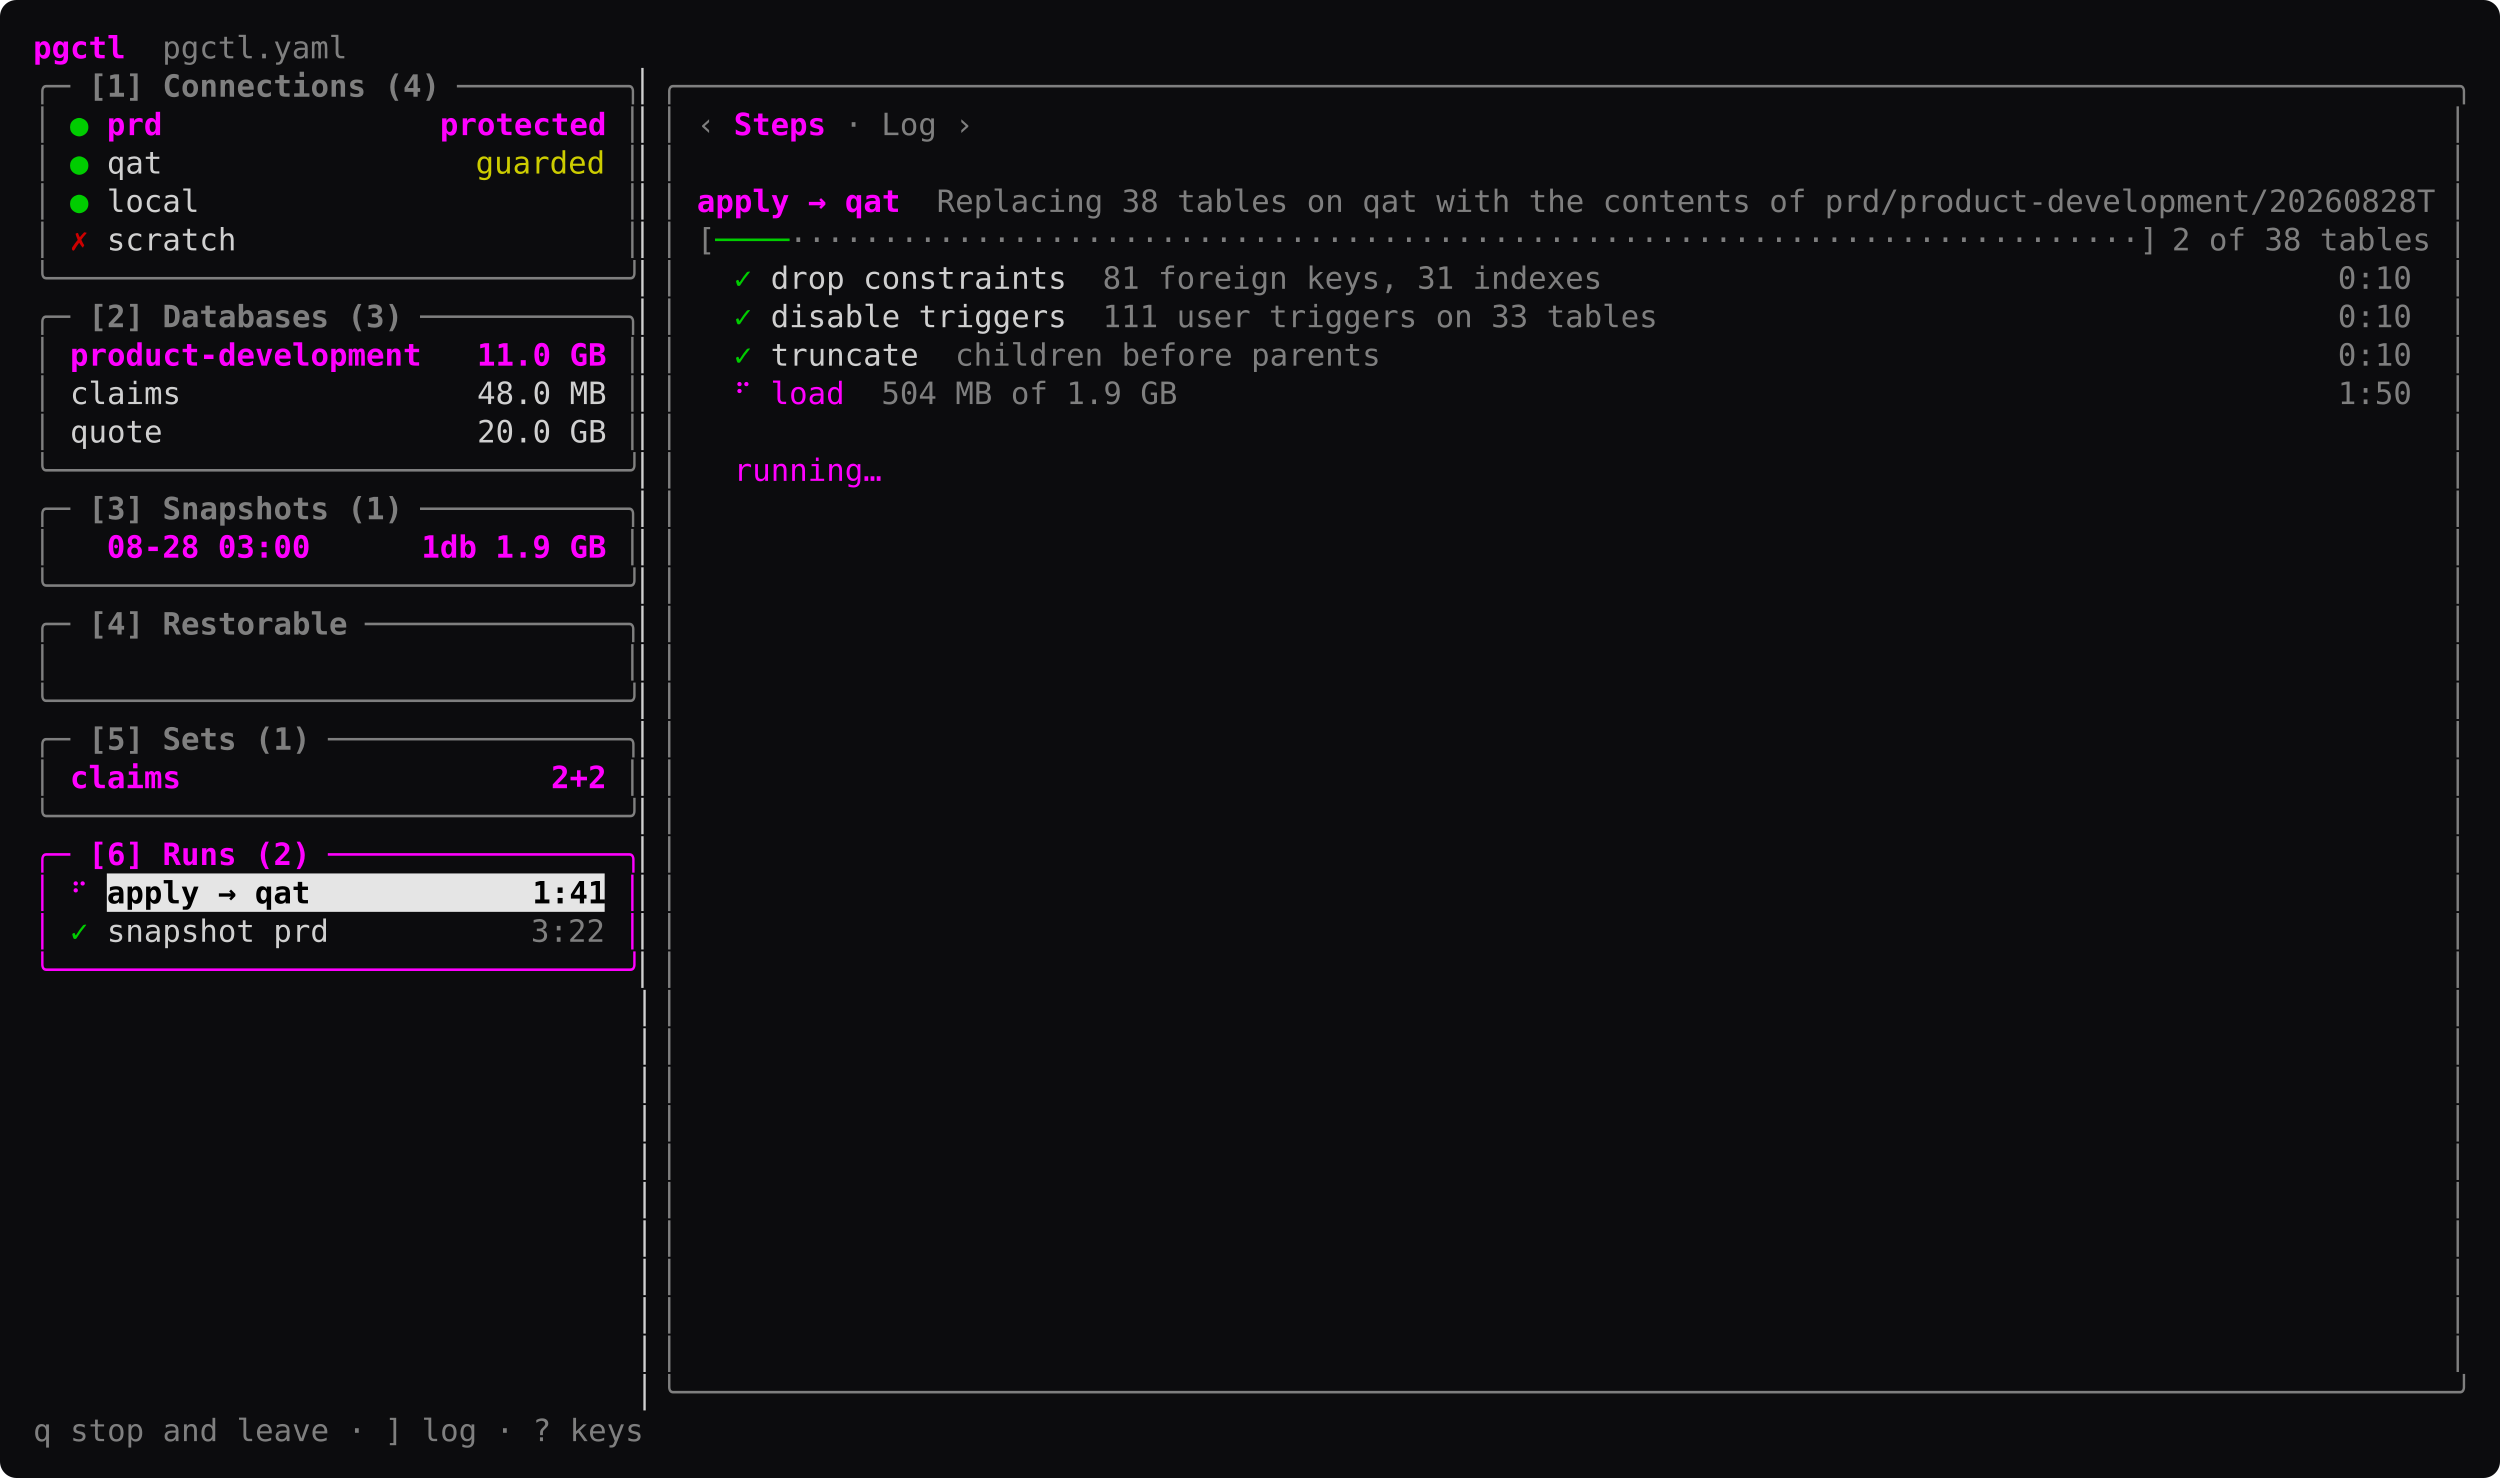
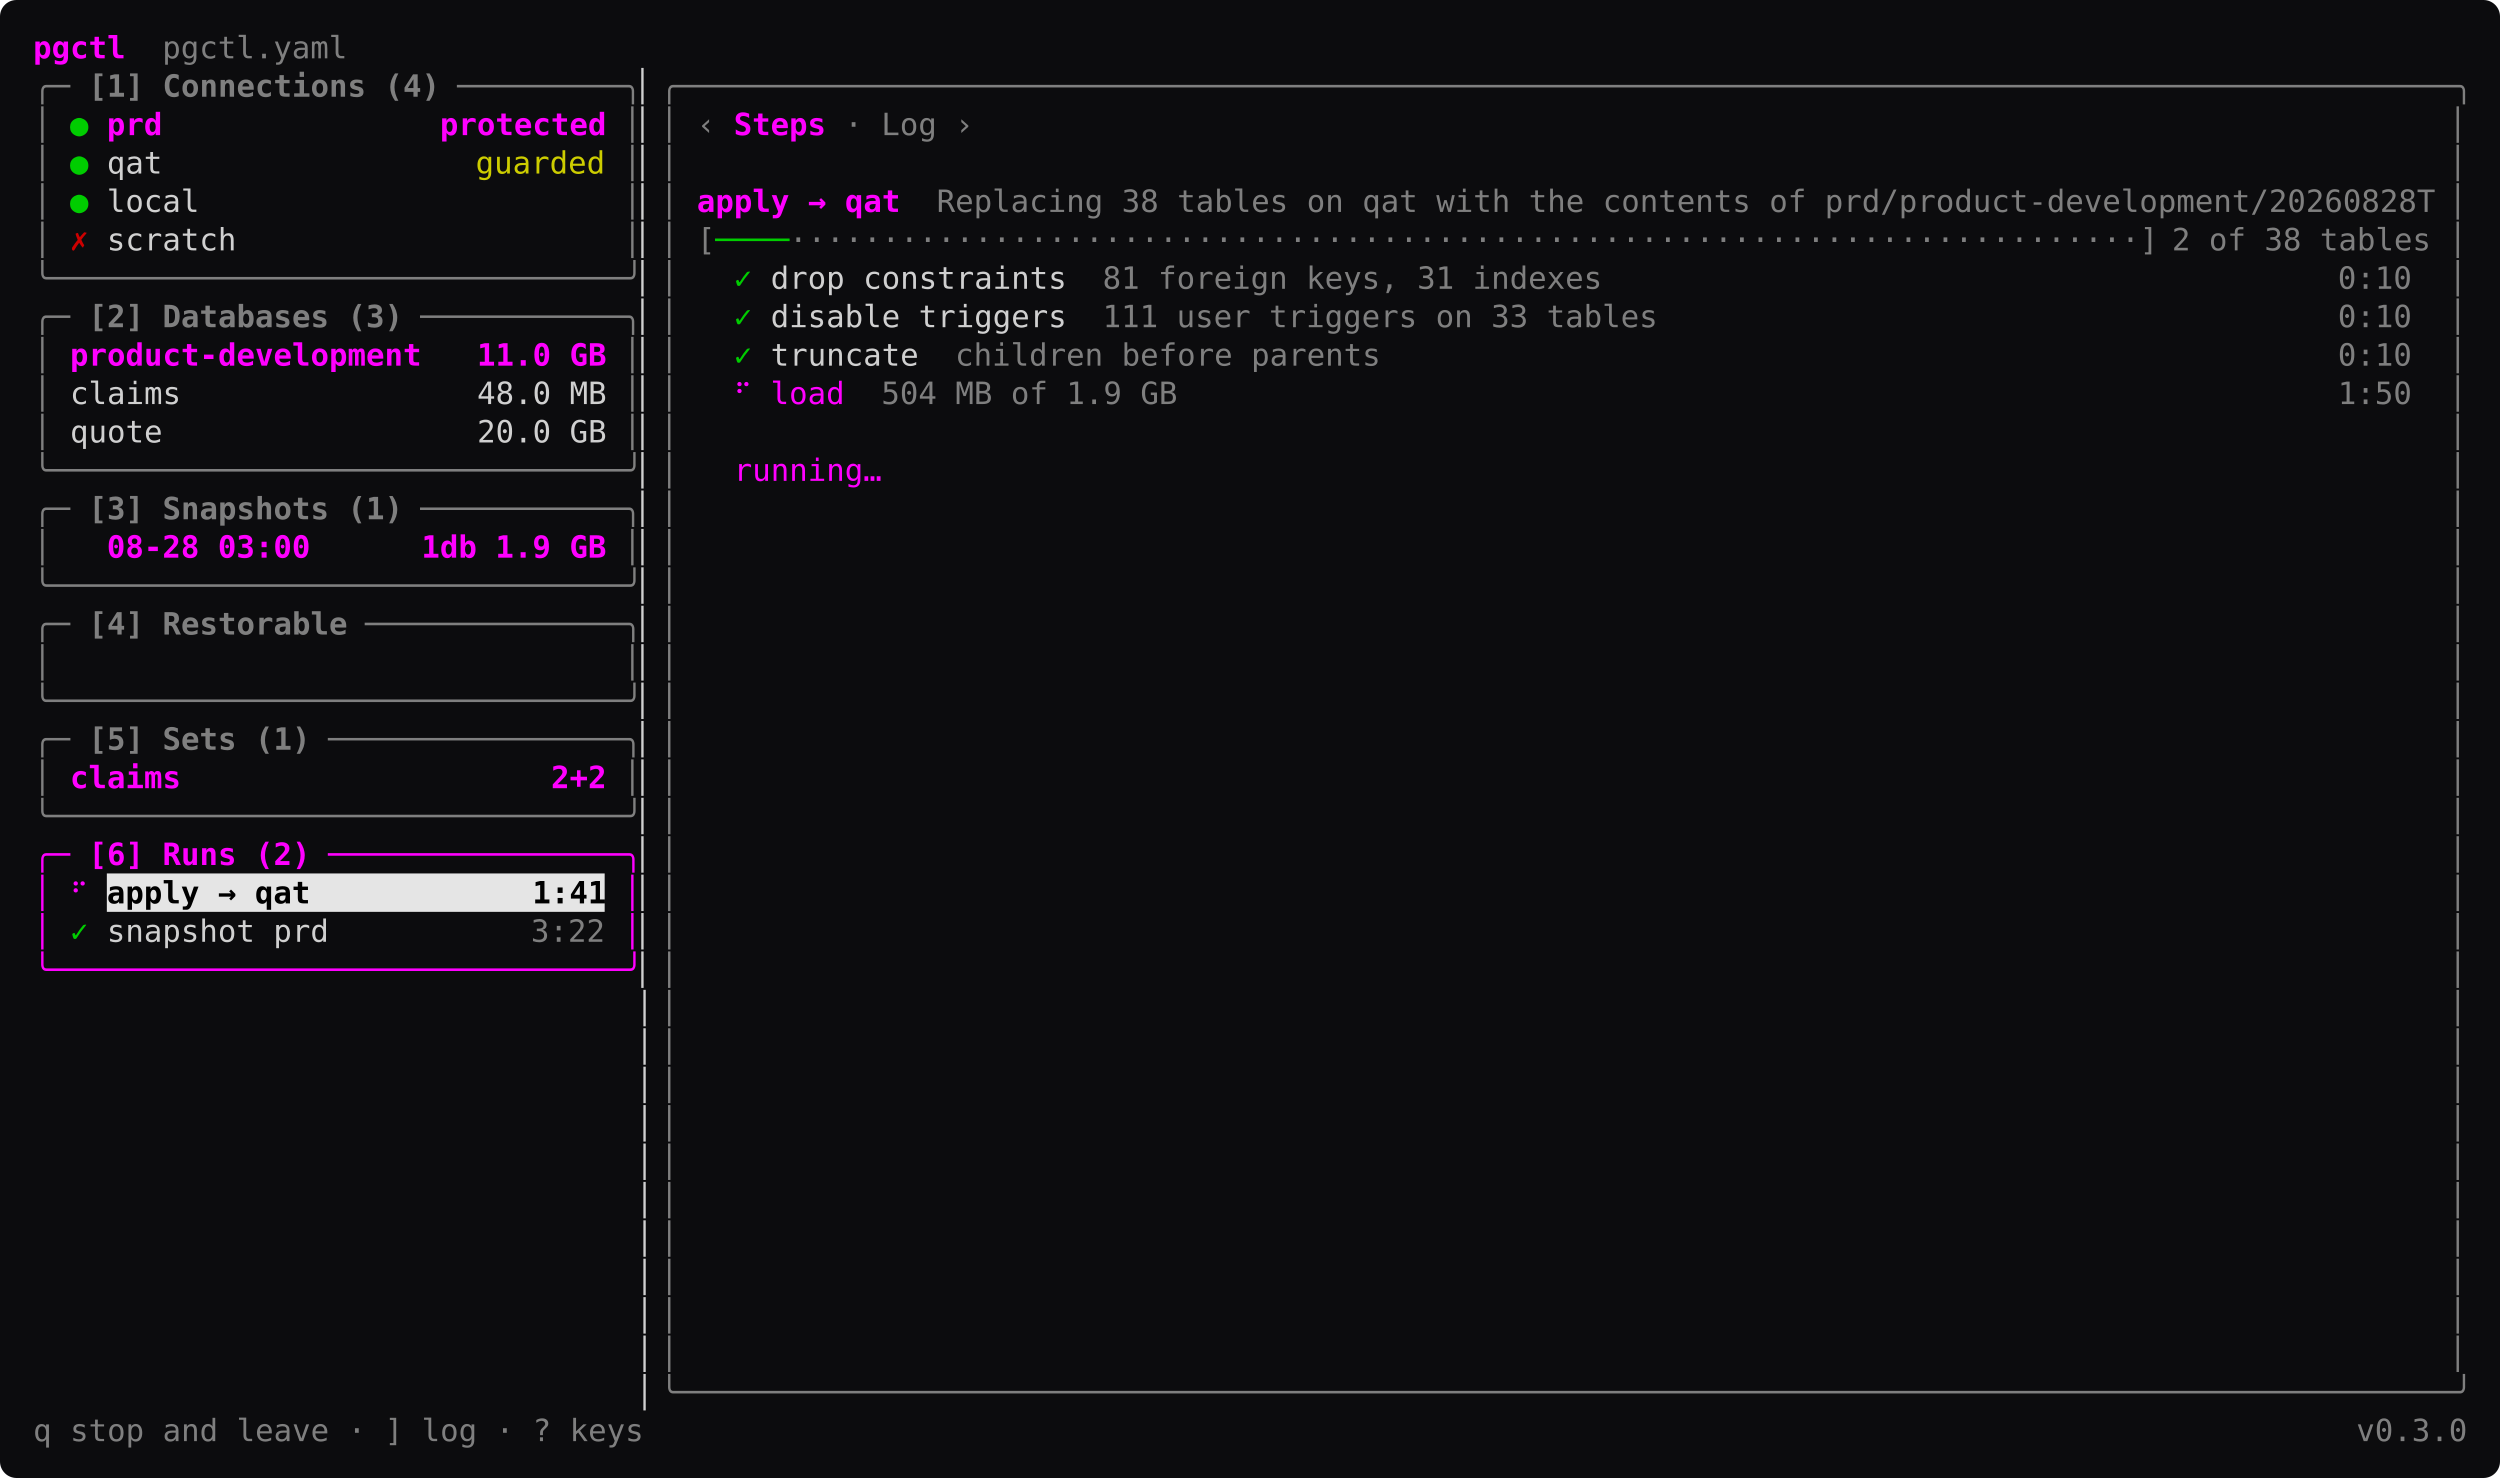
<svg xmlns="http://www.w3.org/2000/svg" width="1057.6" height="625.25" viewBox="0 0 1057.6 625.25" font-family="ui-monospace, 'SF Mono', SFMono-Regular, Menlo, Consolas, 'DejaVu Sans Mono', monospace" font-size="13" role="img">
  <rect width="1057.6" height="625.25" rx="7" fill="#0c0c0e" />
  <rect x="45.2" y="369.5" width="210.6" height="16.25" fill="#e5e5e5" />
  <text x="14" y="24.68" textLength="39" lengthAdjust="spacing" fill="#ff00ff" font-weight="600" xml:space="preserve">pgctl</text>
  <text x="53" y="24.68" textLength="93.6" lengthAdjust="spacing" fill="#7f7f7f" xml:space="preserve">  pgctl.yaml</text>
  <text x="14" y="40.92" textLength="15.6" lengthAdjust="spacing" fill="#7f7f7f" xml:space="preserve">╭─</text>
  <text x="29.6" y="40.92" textLength="156" lengthAdjust="spacing" fill="#7f7f7f" font-weight="600" xml:space="preserve"> [1] Connections (4)</text>
  <text x="193.4" y="40.92" textLength="78" lengthAdjust="spacing" fill="#7f7f7f" xml:space="preserve">─────────╮</text>
  <text x="271.4" y="40.92" textLength="7.8" lengthAdjust="spacing" fill="#d0d0d0" xml:space="preserve">▏</text>
  <text x="279.2" y="40.92" textLength="764.4" lengthAdjust="spacing" fill="#7f7f7f" xml:space="preserve">╭────────────────────────────────────────────────────────────────────────────────────────────────╮</text>
  <text x="14" y="57.17" textLength="7.8" lengthAdjust="spacing" fill="#7f7f7f" xml:space="preserve">│</text>
  <text x="29.6" y="57.17" textLength="7.8" lengthAdjust="spacing" fill="#00cd00" xml:space="preserve">●</text>
  <text x="45.2" y="57.17" textLength="210.6" lengthAdjust="spacing" fill="#ff00ff" font-weight="600" xml:space="preserve">prd               protected</text>
  <text x="263.6" y="57.17" textLength="7.8" lengthAdjust="spacing" fill="#7f7f7f" xml:space="preserve">│</text>
  <text x="271.4" y="57.17" textLength="7.8" lengthAdjust="spacing" fill="#d0d0d0" xml:space="preserve">▏</text>
  <text x="279.2" y="57.17" textLength="7.8" lengthAdjust="spacing" fill="#7f7f7f" xml:space="preserve">│</text>
  <text x="294.8" y="57.17" textLength="7.8" lengthAdjust="spacing" fill="#7f7f7f" xml:space="preserve">‹</text>
  <text x="310.4" y="57.17" textLength="7.8" lengthAdjust="spacing" fill="#ff00ff" font-weight="600" xml:space="preserve">S</text>
  <text x="318.2" y="57.17" textLength="7.8" lengthAdjust="spacing" fill="#ff00ff" font-weight="600" xml:space="preserve">t</text>
  <text x="326" y="57.17" textLength="7.8" lengthAdjust="spacing" fill="#ff00ff" font-weight="600" xml:space="preserve">e</text>
  <text x="333.8" y="57.17" textLength="7.8" lengthAdjust="spacing" fill="#ff00ff" font-weight="600" xml:space="preserve">p</text>
  <text x="341.6" y="57.17" textLength="7.8" lengthAdjust="spacing" fill="#ff00ff" font-weight="600" xml:space="preserve">s</text>
  <text x="357.2" y="57.17" textLength="7.8" lengthAdjust="spacing" fill="#7f7f7f" xml:space="preserve">·</text>
  <text x="365" y="57.17" textLength="31.2" lengthAdjust="spacing" fill="#7f7f7f" xml:space="preserve"> Log</text>
  <text x="404" y="57.17" textLength="7.8" lengthAdjust="spacing" fill="#7f7f7f" xml:space="preserve">›</text>
  <text x="1035.8" y="57.17" textLength="7.8" lengthAdjust="spacing" fill="#7f7f7f" xml:space="preserve">│</text>
  <text x="14" y="73.42" textLength="7.8" lengthAdjust="spacing" fill="#7f7f7f" xml:space="preserve">│</text>
  <text x="29.6" y="73.42" textLength="7.8" lengthAdjust="spacing" fill="#00cd00" xml:space="preserve">●</text>
  <text x="45.2" y="73.42" textLength="23.4" lengthAdjust="spacing" fill="#d0d0d0" xml:space="preserve">qat</text>
  <text x="201.2" y="73.42" textLength="54.6" lengthAdjust="spacing" fill="#cdcd00" xml:space="preserve">guarded</text>
  <text x="263.6" y="73.42" textLength="7.8" lengthAdjust="spacing" fill="#7f7f7f" xml:space="preserve">│</text>
  <text x="271.4" y="73.42" textLength="7.8" lengthAdjust="spacing" fill="#d0d0d0" xml:space="preserve">▏</text>
  <text x="279.2" y="73.42" textLength="7.8" lengthAdjust="spacing" fill="#7f7f7f" xml:space="preserve">│</text>
  <text x="1035.8" y="73.42" textLength="7.8" lengthAdjust="spacing" fill="#7f7f7f" xml:space="preserve">│</text>
  <text x="14" y="89.67" textLength="7.8" lengthAdjust="spacing" fill="#7f7f7f" xml:space="preserve">│</text>
  <text x="29.6" y="89.67" textLength="7.8" lengthAdjust="spacing" fill="#00cd00" xml:space="preserve">●</text>
  <text x="45.2" y="89.67" textLength="39" lengthAdjust="spacing" fill="#d0d0d0" xml:space="preserve">local</text>
  <text x="263.6" y="89.67" textLength="7.8" lengthAdjust="spacing" fill="#7f7f7f" xml:space="preserve">│</text>
  <text x="271.4" y="89.67" textLength="7.8" lengthAdjust="spacing" fill="#d0d0d0" xml:space="preserve">▏</text>
  <text x="279.2" y="89.67" textLength="7.8" lengthAdjust="spacing" fill="#7f7f7f" xml:space="preserve">│</text>
  <text x="294.8" y="89.67" textLength="85.8" lengthAdjust="spacing" fill="#ff00ff" font-weight="600" xml:space="preserve">apply → qat</text>
  <text x="380.6" y="89.67" textLength="647.4" lengthAdjust="spacing" fill="#7f7f7f" xml:space="preserve">  Replacing 38 tables on qat with the contents of prd/product-development/20260828T</text>
  <text x="1035.8" y="89.67" textLength="7.8" lengthAdjust="spacing" fill="#7f7f7f" xml:space="preserve">│</text>
  <text x="14" y="105.92" textLength="7.8" lengthAdjust="spacing" fill="#7f7f7f" xml:space="preserve">│</text>
  <text x="29.6" y="105.92" textLength="7.8" lengthAdjust="spacing" fill="#cd0000" font-weight="600" xml:space="preserve">✗</text>
  <text x="45.2" y="105.92" textLength="54.6" lengthAdjust="spacing" fill="#d0d0d0" xml:space="preserve">scratch</text>
  <text x="263.6" y="105.92" textLength="7.8" lengthAdjust="spacing" fill="#7f7f7f" xml:space="preserve">│</text>
  <text x="271.4" y="105.92" textLength="7.8" lengthAdjust="spacing" fill="#d0d0d0" xml:space="preserve">▏</text>
  <text x="279.2" y="105.92" textLength="7.8" lengthAdjust="spacing" fill="#7f7f7f" xml:space="preserve">│</text>
  <text x="294.8" y="105.92" textLength="7.8" lengthAdjust="spacing" fill="#7f7f7f" xml:space="preserve">[</text>
  <text x="302.6" y="105.92" textLength="31.2" lengthAdjust="spacing" fill="#00cd00" xml:space="preserve">────</text>
  <text x="333.8" y="105.92" textLength="577.2" lengthAdjust="spacing" fill="#7f7f7f" xml:space="preserve">·········································································]</text>
  <text x="918.8" y="105.92" textLength="109.2" lengthAdjust="spacing" fill="#7f7f7f" xml:space="preserve">2 of 38 tables</text>
  <text x="1035.8" y="105.92" textLength="7.8" lengthAdjust="spacing" fill="#7f7f7f" xml:space="preserve">│</text>
  <text x="14" y="122.17" textLength="257.4" lengthAdjust="spacing" fill="#7f7f7f" xml:space="preserve">╰───────────────────────────────╯</text>
  <text x="271.4" y="122.17" textLength="7.8" lengthAdjust="spacing" fill="#d0d0d0" xml:space="preserve">▏</text>
  <text x="279.2" y="122.17" textLength="7.8" lengthAdjust="spacing" fill="#7f7f7f" xml:space="preserve">│</text>
  <text x="310.4" y="122.17" textLength="7.8" lengthAdjust="spacing" fill="#00cd00" xml:space="preserve">✓</text>
  <text x="318.2" y="122.17" textLength="132.6" lengthAdjust="spacing" fill="#d0d0d0" xml:space="preserve"> drop constraints</text>
  <text x="450.8" y="122.17" textLength="226.2" lengthAdjust="spacing" fill="#7f7f7f" xml:space="preserve">  81 foreign keys, 31 indexes</text>
  <text x="989" y="122.17" textLength="31.2" lengthAdjust="spacing" fill="#7f7f7f" xml:space="preserve">0:10</text>
  <text x="1035.8" y="122.17" textLength="7.8" lengthAdjust="spacing" fill="#7f7f7f" xml:space="preserve">│</text>
  <text x="14" y="138.43" textLength="15.6" lengthAdjust="spacing" fill="#7f7f7f" xml:space="preserve">╭─</text>
  <text x="29.6" y="138.43" textLength="140.4" lengthAdjust="spacing" fill="#7f7f7f" font-weight="600" xml:space="preserve"> [2] Databases (3)</text>
  <text x="177.8" y="138.43" textLength="93.6" lengthAdjust="spacing" fill="#7f7f7f" xml:space="preserve">───────────╮</text>
  <text x="271.4" y="138.43" textLength="7.8" lengthAdjust="spacing" fill="#d0d0d0" xml:space="preserve">▏</text>
  <text x="279.2" y="138.43" textLength="7.8" lengthAdjust="spacing" fill="#7f7f7f" xml:space="preserve">│</text>
  <text x="310.4" y="138.43" textLength="7.8" lengthAdjust="spacing" fill="#00cd00" xml:space="preserve">✓</text>
  <text x="318.2" y="138.43" textLength="132.6" lengthAdjust="spacing" fill="#d0d0d0" xml:space="preserve"> disable triggers</text>
  <text x="450.8" y="138.43" textLength="249.6" lengthAdjust="spacing" fill="#7f7f7f" xml:space="preserve">  111 user triggers on 33 tables</text>
  <text x="989" y="138.43" textLength="31.2" lengthAdjust="spacing" fill="#7f7f7f" xml:space="preserve">0:10</text>
  <text x="1035.8" y="138.43" textLength="7.8" lengthAdjust="spacing" fill="#7f7f7f" xml:space="preserve">│</text>
  <text x="14" y="154.68" textLength="7.8" lengthAdjust="spacing" fill="#7f7f7f" xml:space="preserve">│</text>
  <text x="29.6" y="154.68" textLength="226.2" lengthAdjust="spacing" fill="#ff00ff" font-weight="600" xml:space="preserve">product-development   11.0 GB</text>
  <text x="263.6" y="154.68" textLength="7.8" lengthAdjust="spacing" fill="#7f7f7f" xml:space="preserve">│</text>
  <text x="271.4" y="154.68" textLength="7.8" lengthAdjust="spacing" fill="#d0d0d0" xml:space="preserve">▏</text>
  <text x="279.2" y="154.68" textLength="7.8" lengthAdjust="spacing" fill="#7f7f7f" xml:space="preserve">│</text>
  <text x="310.4" y="154.68" textLength="7.8" lengthAdjust="spacing" fill="#00cd00" xml:space="preserve">✓</text>
  <text x="318.2" y="154.68" textLength="70.2" lengthAdjust="spacing" fill="#d0d0d0" xml:space="preserve"> truncate</text>
  <text x="388.4" y="154.68" textLength="195" lengthAdjust="spacing" fill="#7f7f7f" xml:space="preserve">  children before parents</text>
  <text x="989" y="154.68" textLength="31.2" lengthAdjust="spacing" fill="#7f7f7f" xml:space="preserve">0:10</text>
  <text x="1035.8" y="154.68" textLength="7.8" lengthAdjust="spacing" fill="#7f7f7f" xml:space="preserve">│</text>
  <text x="14" y="170.93" textLength="7.8" lengthAdjust="spacing" fill="#7f7f7f" xml:space="preserve">│</text>
  <text x="21.8" y="170.93" textLength="234" lengthAdjust="spacing" fill="#d0d0d0" xml:space="preserve"> claims                48.0 MB</text>
  <text x="263.6" y="170.93" textLength="7.8" lengthAdjust="spacing" fill="#7f7f7f" xml:space="preserve">│</text>
  <text x="271.4" y="170.93" textLength="7.8" lengthAdjust="spacing" fill="#d0d0d0" xml:space="preserve">▏</text>
  <text x="279.2" y="170.93" textLength="7.8" lengthAdjust="spacing" fill="#7f7f7f" xml:space="preserve">│</text>
  <text x="310.4" y="170.93" textLength="7.8" lengthAdjust="spacing" fill="#ff00ff" xml:space="preserve">⠋</text>
  <text x="326" y="170.93" textLength="31.2" lengthAdjust="spacing" fill="#ff00ff" xml:space="preserve">load</text>
  <text x="357.2" y="170.93" textLength="140.4" lengthAdjust="spacing" fill="#7f7f7f" xml:space="preserve">  504 MB of 1.9 GB</text>
  <text x="989" y="170.93" textLength="31.2" lengthAdjust="spacing" fill="#7f7f7f" xml:space="preserve">1:50</text>
  <text x="1035.8" y="170.93" textLength="7.8" lengthAdjust="spacing" fill="#7f7f7f" xml:space="preserve">│</text>
  <text x="14" y="187.18" textLength="7.8" lengthAdjust="spacing" fill="#7f7f7f" xml:space="preserve">│</text>
  <text x="21.8" y="187.18" textLength="234" lengthAdjust="spacing" fill="#d0d0d0" xml:space="preserve"> quote                 20.0 GB</text>
  <text x="263.6" y="187.18" textLength="7.8" lengthAdjust="spacing" fill="#7f7f7f" xml:space="preserve">│</text>
  <text x="271.4" y="187.18" textLength="7.8" lengthAdjust="spacing" fill="#d0d0d0" xml:space="preserve">▏</text>
  <text x="279.2" y="187.18" textLength="7.8" lengthAdjust="spacing" fill="#7f7f7f" xml:space="preserve">│</text>
  <text x="1035.8" y="187.18" textLength="7.8" lengthAdjust="spacing" fill="#7f7f7f" xml:space="preserve">│</text>
  <text x="14" y="203.43" textLength="257.4" lengthAdjust="spacing" fill="#7f7f7f" xml:space="preserve">╰───────────────────────────────╯</text>
  <text x="271.4" y="203.43" textLength="7.8" lengthAdjust="spacing" fill="#d0d0d0" xml:space="preserve">▏</text>
  <text x="279.2" y="203.43" textLength="7.8" lengthAdjust="spacing" fill="#7f7f7f" xml:space="preserve">│</text>
  <text x="310.4" y="203.43" textLength="62.4" lengthAdjust="spacing" fill="#ff00ff" xml:space="preserve">running…</text>
  <text x="1035.8" y="203.43" textLength="7.8" lengthAdjust="spacing" fill="#7f7f7f" xml:space="preserve">│</text>
  <text x="14" y="219.68" textLength="15.6" lengthAdjust="spacing" fill="#7f7f7f" xml:space="preserve">╭─</text>
  <text x="29.6" y="219.68" textLength="140.4" lengthAdjust="spacing" fill="#7f7f7f" font-weight="600" xml:space="preserve"> [3] Snapshots (1)</text>
  <text x="177.8" y="219.68" textLength="93.6" lengthAdjust="spacing" fill="#7f7f7f" xml:space="preserve">───────────╮</text>
  <text x="271.4" y="219.68" textLength="7.8" lengthAdjust="spacing" fill="#d0d0d0" xml:space="preserve">▏</text>
  <text x="279.2" y="219.68" textLength="7.8" lengthAdjust="spacing" fill="#7f7f7f" xml:space="preserve">│</text>
  <text x="1035.8" y="219.68" textLength="7.8" lengthAdjust="spacing" fill="#7f7f7f" xml:space="preserve">│</text>
  <text x="14" y="235.93" textLength="7.8" lengthAdjust="spacing" fill="#7f7f7f" xml:space="preserve">│</text>
  <text x="45.2" y="235.93" textLength="210.6" lengthAdjust="spacing" fill="#ff00ff" font-weight="600" xml:space="preserve">08-28 03:00      1db 1.9 GB</text>
  <text x="263.6" y="235.93" textLength="7.8" lengthAdjust="spacing" fill="#7f7f7f" xml:space="preserve">│</text>
  <text x="271.4" y="235.93" textLength="7.8" lengthAdjust="spacing" fill="#d0d0d0" xml:space="preserve">▏</text>
  <text x="279.2" y="235.93" textLength="7.8" lengthAdjust="spacing" fill="#7f7f7f" xml:space="preserve">│</text>
  <text x="1035.8" y="235.93" textLength="7.8" lengthAdjust="spacing" fill="#7f7f7f" xml:space="preserve">│</text>
  <text x="14" y="252.18" textLength="257.4" lengthAdjust="spacing" fill="#7f7f7f" xml:space="preserve">╰───────────────────────────────╯</text>
  <text x="271.4" y="252.18" textLength="7.8" lengthAdjust="spacing" fill="#d0d0d0" xml:space="preserve">▏</text>
  <text x="279.2" y="252.18" textLength="7.8" lengthAdjust="spacing" fill="#7f7f7f" xml:space="preserve">│</text>
  <text x="1035.8" y="252.18" textLength="7.8" lengthAdjust="spacing" fill="#7f7f7f" xml:space="preserve">│</text>
  <text x="14" y="268.43" textLength="15.6" lengthAdjust="spacing" fill="#7f7f7f" xml:space="preserve">╭─</text>
  <text x="29.6" y="268.43" textLength="117" lengthAdjust="spacing" fill="#7f7f7f" font-weight="600" xml:space="preserve"> [4] Restorable</text>
  <text x="154.4" y="268.43" textLength="117" lengthAdjust="spacing" fill="#7f7f7f" xml:space="preserve">──────────────╮</text>
  <text x="271.4" y="268.43" textLength="7.8" lengthAdjust="spacing" fill="#d0d0d0" xml:space="preserve">▏</text>
  <text x="279.2" y="268.43" textLength="7.8" lengthAdjust="spacing" fill="#7f7f7f" xml:space="preserve">│</text>
  <text x="1035.8" y="268.43" textLength="7.8" lengthAdjust="spacing" fill="#7f7f7f" xml:space="preserve">│</text>
  <text x="14" y="284.68" textLength="7.8" lengthAdjust="spacing" fill="#7f7f7f" xml:space="preserve">│</text>
  <text x="263.6" y="284.68" textLength="7.8" lengthAdjust="spacing" fill="#7f7f7f" xml:space="preserve">│</text>
  <text x="271.4" y="284.68" textLength="7.8" lengthAdjust="spacing" fill="#d0d0d0" xml:space="preserve">▏</text>
  <text x="279.2" y="284.68" textLength="7.8" lengthAdjust="spacing" fill="#7f7f7f" xml:space="preserve">│</text>
  <text x="1035.8" y="284.68" textLength="7.8" lengthAdjust="spacing" fill="#7f7f7f" xml:space="preserve">│</text>
  <text x="14" y="300.93" textLength="257.4" lengthAdjust="spacing" fill="#7f7f7f" xml:space="preserve">╰───────────────────────────────╯</text>
  <text x="271.4" y="300.93" textLength="7.8" lengthAdjust="spacing" fill="#d0d0d0" xml:space="preserve">▏</text>
  <text x="279.2" y="300.93" textLength="7.8" lengthAdjust="spacing" fill="#7f7f7f" xml:space="preserve">│</text>
  <text x="1035.8" y="300.93" textLength="7.8" lengthAdjust="spacing" fill="#7f7f7f" xml:space="preserve">│</text>
  <text x="14" y="317.18" textLength="15.6" lengthAdjust="spacing" fill="#7f7f7f" xml:space="preserve">╭─</text>
  <text x="29.6" y="317.18" textLength="101.4" lengthAdjust="spacing" fill="#7f7f7f" font-weight="600" xml:space="preserve"> [5] Sets (1)</text>
  <text x="138.8" y="317.18" textLength="132.6" lengthAdjust="spacing" fill="#7f7f7f" xml:space="preserve">────────────────╮</text>
  <text x="271.4" y="317.18" textLength="7.8" lengthAdjust="spacing" fill="#d0d0d0" xml:space="preserve">▏</text>
  <text x="279.2" y="317.18" textLength="7.8" lengthAdjust="spacing" fill="#7f7f7f" xml:space="preserve">│</text>
  <text x="1035.8" y="317.18" textLength="7.8" lengthAdjust="spacing" fill="#7f7f7f" xml:space="preserve">│</text>
  <text x="14" y="333.43" textLength="7.8" lengthAdjust="spacing" fill="#7f7f7f" xml:space="preserve">│</text>
  <text x="29.6" y="333.43" textLength="226.2" lengthAdjust="spacing" fill="#ff00ff" font-weight="600" xml:space="preserve">claims                    2+2</text>
  <text x="263.6" y="333.43" textLength="7.8" lengthAdjust="spacing" fill="#7f7f7f" xml:space="preserve">│</text>
  <text x="271.4" y="333.43" textLength="7.8" lengthAdjust="spacing" fill="#d0d0d0" xml:space="preserve">▏</text>
  <text x="279.2" y="333.43" textLength="7.8" lengthAdjust="spacing" fill="#7f7f7f" xml:space="preserve">│</text>
  <text x="1035.8" y="333.43" textLength="7.8" lengthAdjust="spacing" fill="#7f7f7f" xml:space="preserve">│</text>
  <text x="14" y="349.68" textLength="257.4" lengthAdjust="spacing" fill="#7f7f7f" xml:space="preserve">╰───────────────────────────────╯</text>
  <text x="271.4" y="349.68" textLength="7.8" lengthAdjust="spacing" fill="#d0d0d0" xml:space="preserve">▏</text>
  <text x="279.2" y="349.68" textLength="7.8" lengthAdjust="spacing" fill="#7f7f7f" xml:space="preserve">│</text>
  <text x="1035.8" y="349.68" textLength="7.8" lengthAdjust="spacing" fill="#7f7f7f" xml:space="preserve">│</text>
  <text x="14" y="365.93" textLength="15.6" lengthAdjust="spacing" fill="#ff00ff" xml:space="preserve">╭─</text>
  <text x="29.6" y="365.93" textLength="101.4" lengthAdjust="spacing" fill="#ff00ff" font-weight="600" xml:space="preserve"> [6] Runs (2)</text>
  <text x="138.8" y="365.93" textLength="132.6" lengthAdjust="spacing" fill="#ff00ff" xml:space="preserve">────────────────╮</text>
  <text x="271.4" y="365.93" textLength="7.8" lengthAdjust="spacing" fill="#d0d0d0" xml:space="preserve">▏</text>
  <text x="279.2" y="365.93" textLength="7.8" lengthAdjust="spacing" fill="#7f7f7f" xml:space="preserve">│</text>
  <text x="1035.8" y="365.93" textLength="7.8" lengthAdjust="spacing" fill="#7f7f7f" xml:space="preserve">│</text>
  <text x="14" y="382.18" textLength="7.8" lengthAdjust="spacing" fill="#ff00ff" xml:space="preserve">│</text>
  <text x="29.6" y="382.18" textLength="7.8" lengthAdjust="spacing" fill="#ff00ff" xml:space="preserve">⠋</text>
  <text x="45.2" y="382.18" textLength="210.6" lengthAdjust="spacing" fill="#000000" font-weight="600" xml:space="preserve">apply → qat            1:41</text>
  <text x="263.6" y="382.18" textLength="7.8" lengthAdjust="spacing" fill="#ff00ff" xml:space="preserve">│</text>
  <text x="271.4" y="382.18" textLength="7.8" lengthAdjust="spacing" fill="#d0d0d0" xml:space="preserve">▏</text>
  <text x="279.2" y="382.18" textLength="7.8" lengthAdjust="spacing" fill="#7f7f7f" xml:space="preserve">│</text>
  <text x="1035.8" y="382.18" textLength="7.8" lengthAdjust="spacing" fill="#7f7f7f" xml:space="preserve">│</text>
  <text x="14" y="398.43" textLength="7.8" lengthAdjust="spacing" fill="#ff00ff" xml:space="preserve">│</text>
  <text x="29.6" y="398.43" textLength="7.8" lengthAdjust="spacing" fill="#00cd00" xml:space="preserve">✓</text>
  <text x="45.2" y="398.43" textLength="93.6" lengthAdjust="spacing" fill="#d0d0d0" xml:space="preserve">snapshot prd</text>
  <text x="224.6" y="398.43" textLength="31.2" lengthAdjust="spacing" fill="#7f7f7f" xml:space="preserve">3:22</text>
  <text x="263.6" y="398.43" textLength="7.8" lengthAdjust="spacing" fill="#ff00ff" xml:space="preserve">│</text>
  <text x="271.4" y="398.43" textLength="7.8" lengthAdjust="spacing" fill="#d0d0d0" xml:space="preserve">▏</text>
  <text x="279.2" y="398.43" textLength="7.8" lengthAdjust="spacing" fill="#7f7f7f" xml:space="preserve">│</text>
  <text x="1035.8" y="398.43" textLength="7.8" lengthAdjust="spacing" fill="#7f7f7f" xml:space="preserve">│</text>
  <text x="14" y="414.68" textLength="257.4" lengthAdjust="spacing" fill="#ff00ff" xml:space="preserve">╰───────────────────────────────╯</text>
  <text x="271.4" y="414.68" textLength="7.8" lengthAdjust="spacing" fill="#d0d0d0" xml:space="preserve">▏</text>
  <text x="279.2" y="414.68" textLength="7.8" lengthAdjust="spacing" fill="#7f7f7f" xml:space="preserve">│</text>
  <text x="1035.8" y="414.68" textLength="7.8" lengthAdjust="spacing" fill="#7f7f7f" xml:space="preserve">│</text>
  <text x="14" y="430.93" textLength="265.2" lengthAdjust="spacing" fill="#d0d0d0" xml:space="preserve">                                 ▏</text>
  <text x="279.2" y="430.93" textLength="7.8" lengthAdjust="spacing" fill="#7f7f7f" xml:space="preserve">│</text>
  <text x="1035.8" y="430.93" textLength="7.8" lengthAdjust="spacing" fill="#7f7f7f" xml:space="preserve">│</text>
  <text x="14" y="447.18" textLength="265.2" lengthAdjust="spacing" fill="#d0d0d0" xml:space="preserve">                                 ▏</text>
  <text x="279.2" y="447.18" textLength="7.8" lengthAdjust="spacing" fill="#7f7f7f" xml:space="preserve">│</text>
  <text x="1035.8" y="447.18" textLength="7.8" lengthAdjust="spacing" fill="#7f7f7f" xml:space="preserve">│</text>
  <text x="14" y="463.43" textLength="265.2" lengthAdjust="spacing" fill="#d0d0d0" xml:space="preserve">                                 ▏</text>
  <text x="279.2" y="463.43" textLength="7.8" lengthAdjust="spacing" fill="#7f7f7f" xml:space="preserve">│</text>
  <text x="1035.8" y="463.43" textLength="7.8" lengthAdjust="spacing" fill="#7f7f7f" xml:space="preserve">│</text>
  <text x="14" y="479.68" textLength="265.2" lengthAdjust="spacing" fill="#d0d0d0" xml:space="preserve">                                 ▏</text>
  <text x="279.2" y="479.68" textLength="7.8" lengthAdjust="spacing" fill="#7f7f7f" xml:space="preserve">│</text>
  <text x="1035.8" y="479.68" textLength="7.8" lengthAdjust="spacing" fill="#7f7f7f" xml:space="preserve">│</text>
  <text x="14" y="495.93" textLength="265.2" lengthAdjust="spacing" fill="#d0d0d0" xml:space="preserve">                                 ▏</text>
  <text x="279.2" y="495.93" textLength="7.8" lengthAdjust="spacing" fill="#7f7f7f" xml:space="preserve">│</text>
  <text x="1035.8" y="495.93" textLength="7.8" lengthAdjust="spacing" fill="#7f7f7f" xml:space="preserve">│</text>
  <text x="14" y="512.17" textLength="265.2" lengthAdjust="spacing" fill="#d0d0d0" xml:space="preserve">                                 ▏</text>
  <text x="279.2" y="512.17" textLength="7.8" lengthAdjust="spacing" fill="#7f7f7f" xml:space="preserve">│</text>
  <text x="1035.8" y="512.17" textLength="7.8" lengthAdjust="spacing" fill="#7f7f7f" xml:space="preserve">│</text>
  <text x="14" y="528.42" textLength="265.2" lengthAdjust="spacing" fill="#d0d0d0" xml:space="preserve">                                 ▏</text>
  <text x="279.2" y="528.42" textLength="7.8" lengthAdjust="spacing" fill="#7f7f7f" xml:space="preserve">│</text>
  <text x="1035.8" y="528.42" textLength="7.8" lengthAdjust="spacing" fill="#7f7f7f" xml:space="preserve">│</text>
  <text x="14" y="544.67" textLength="265.2" lengthAdjust="spacing" fill="#d0d0d0" xml:space="preserve">                                 ▏</text>
  <text x="279.2" y="544.67" textLength="7.8" lengthAdjust="spacing" fill="#7f7f7f" xml:space="preserve">│</text>
  <text x="1035.8" y="544.67" textLength="7.8" lengthAdjust="spacing" fill="#7f7f7f" xml:space="preserve">│</text>
  <text x="14" y="560.92" textLength="265.2" lengthAdjust="spacing" fill="#d0d0d0" xml:space="preserve">                                 ▏</text>
  <text x="279.2" y="560.92" textLength="7.8" lengthAdjust="spacing" fill="#7f7f7f" xml:space="preserve">│</text>
  <text x="1035.8" y="560.92" textLength="7.8" lengthAdjust="spacing" fill="#7f7f7f" xml:space="preserve">│</text>
  <text x="14" y="577.17" textLength="265.2" lengthAdjust="spacing" fill="#d0d0d0" xml:space="preserve">                                 ▏</text>
  <text x="279.2" y="577.17" textLength="7.8" lengthAdjust="spacing" fill="#7f7f7f" xml:space="preserve">│</text>
  <text x="1035.8" y="577.17" textLength="7.8" lengthAdjust="spacing" fill="#7f7f7f" xml:space="preserve">│</text>
  <text x="14" y="593.42" textLength="265.2" lengthAdjust="spacing" fill="#d0d0d0" xml:space="preserve">                                 ▏</text>
  <text x="279.2" y="593.42" textLength="764.4" lengthAdjust="spacing" fill="#7f7f7f" xml:space="preserve">╰────────────────────────────────────────────────────────────────────────────────────────────────╯</text>
  <text x="14" y="609.67" textLength="257.4" lengthAdjust="spacing" fill="#7f7f7f" xml:space="preserve">q stop and leave · ] log · ? keys</text>
+   <text x="996.8" y="609.67" textLength="46.8" lengthAdjust="spacing" fill="#7f7f7f" xml:space="preserve">v0.3.0</text>
</svg>
